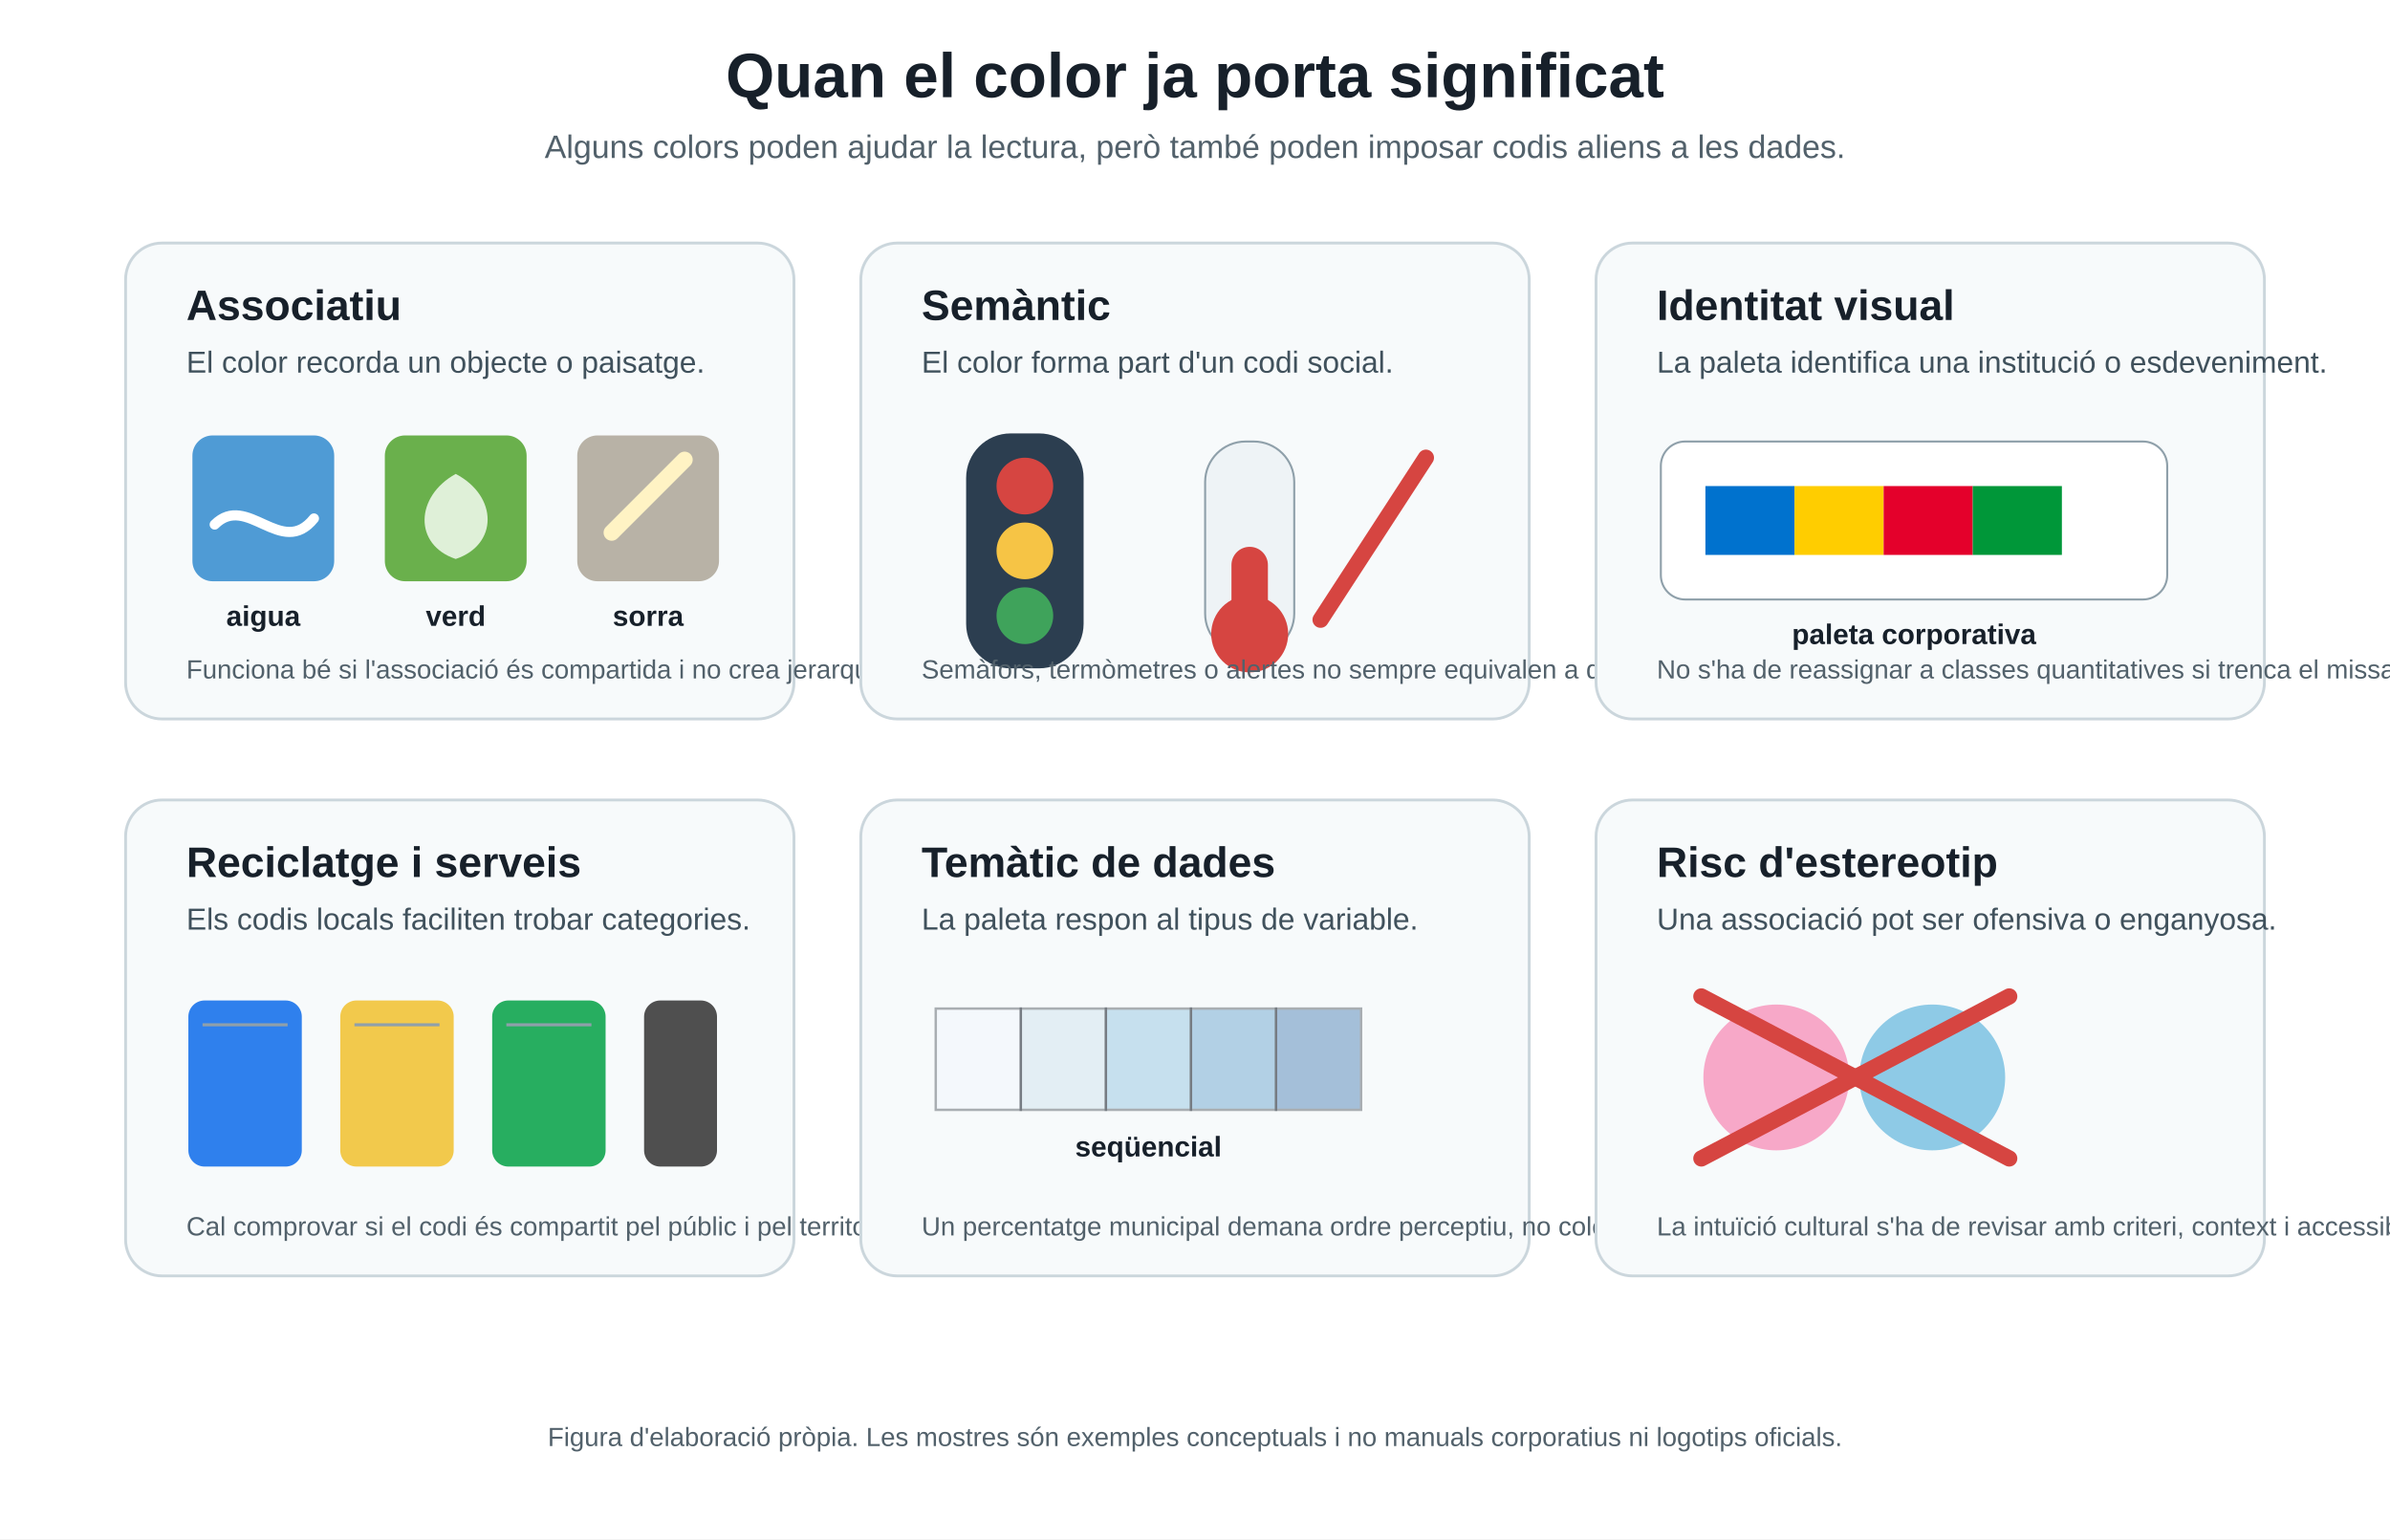
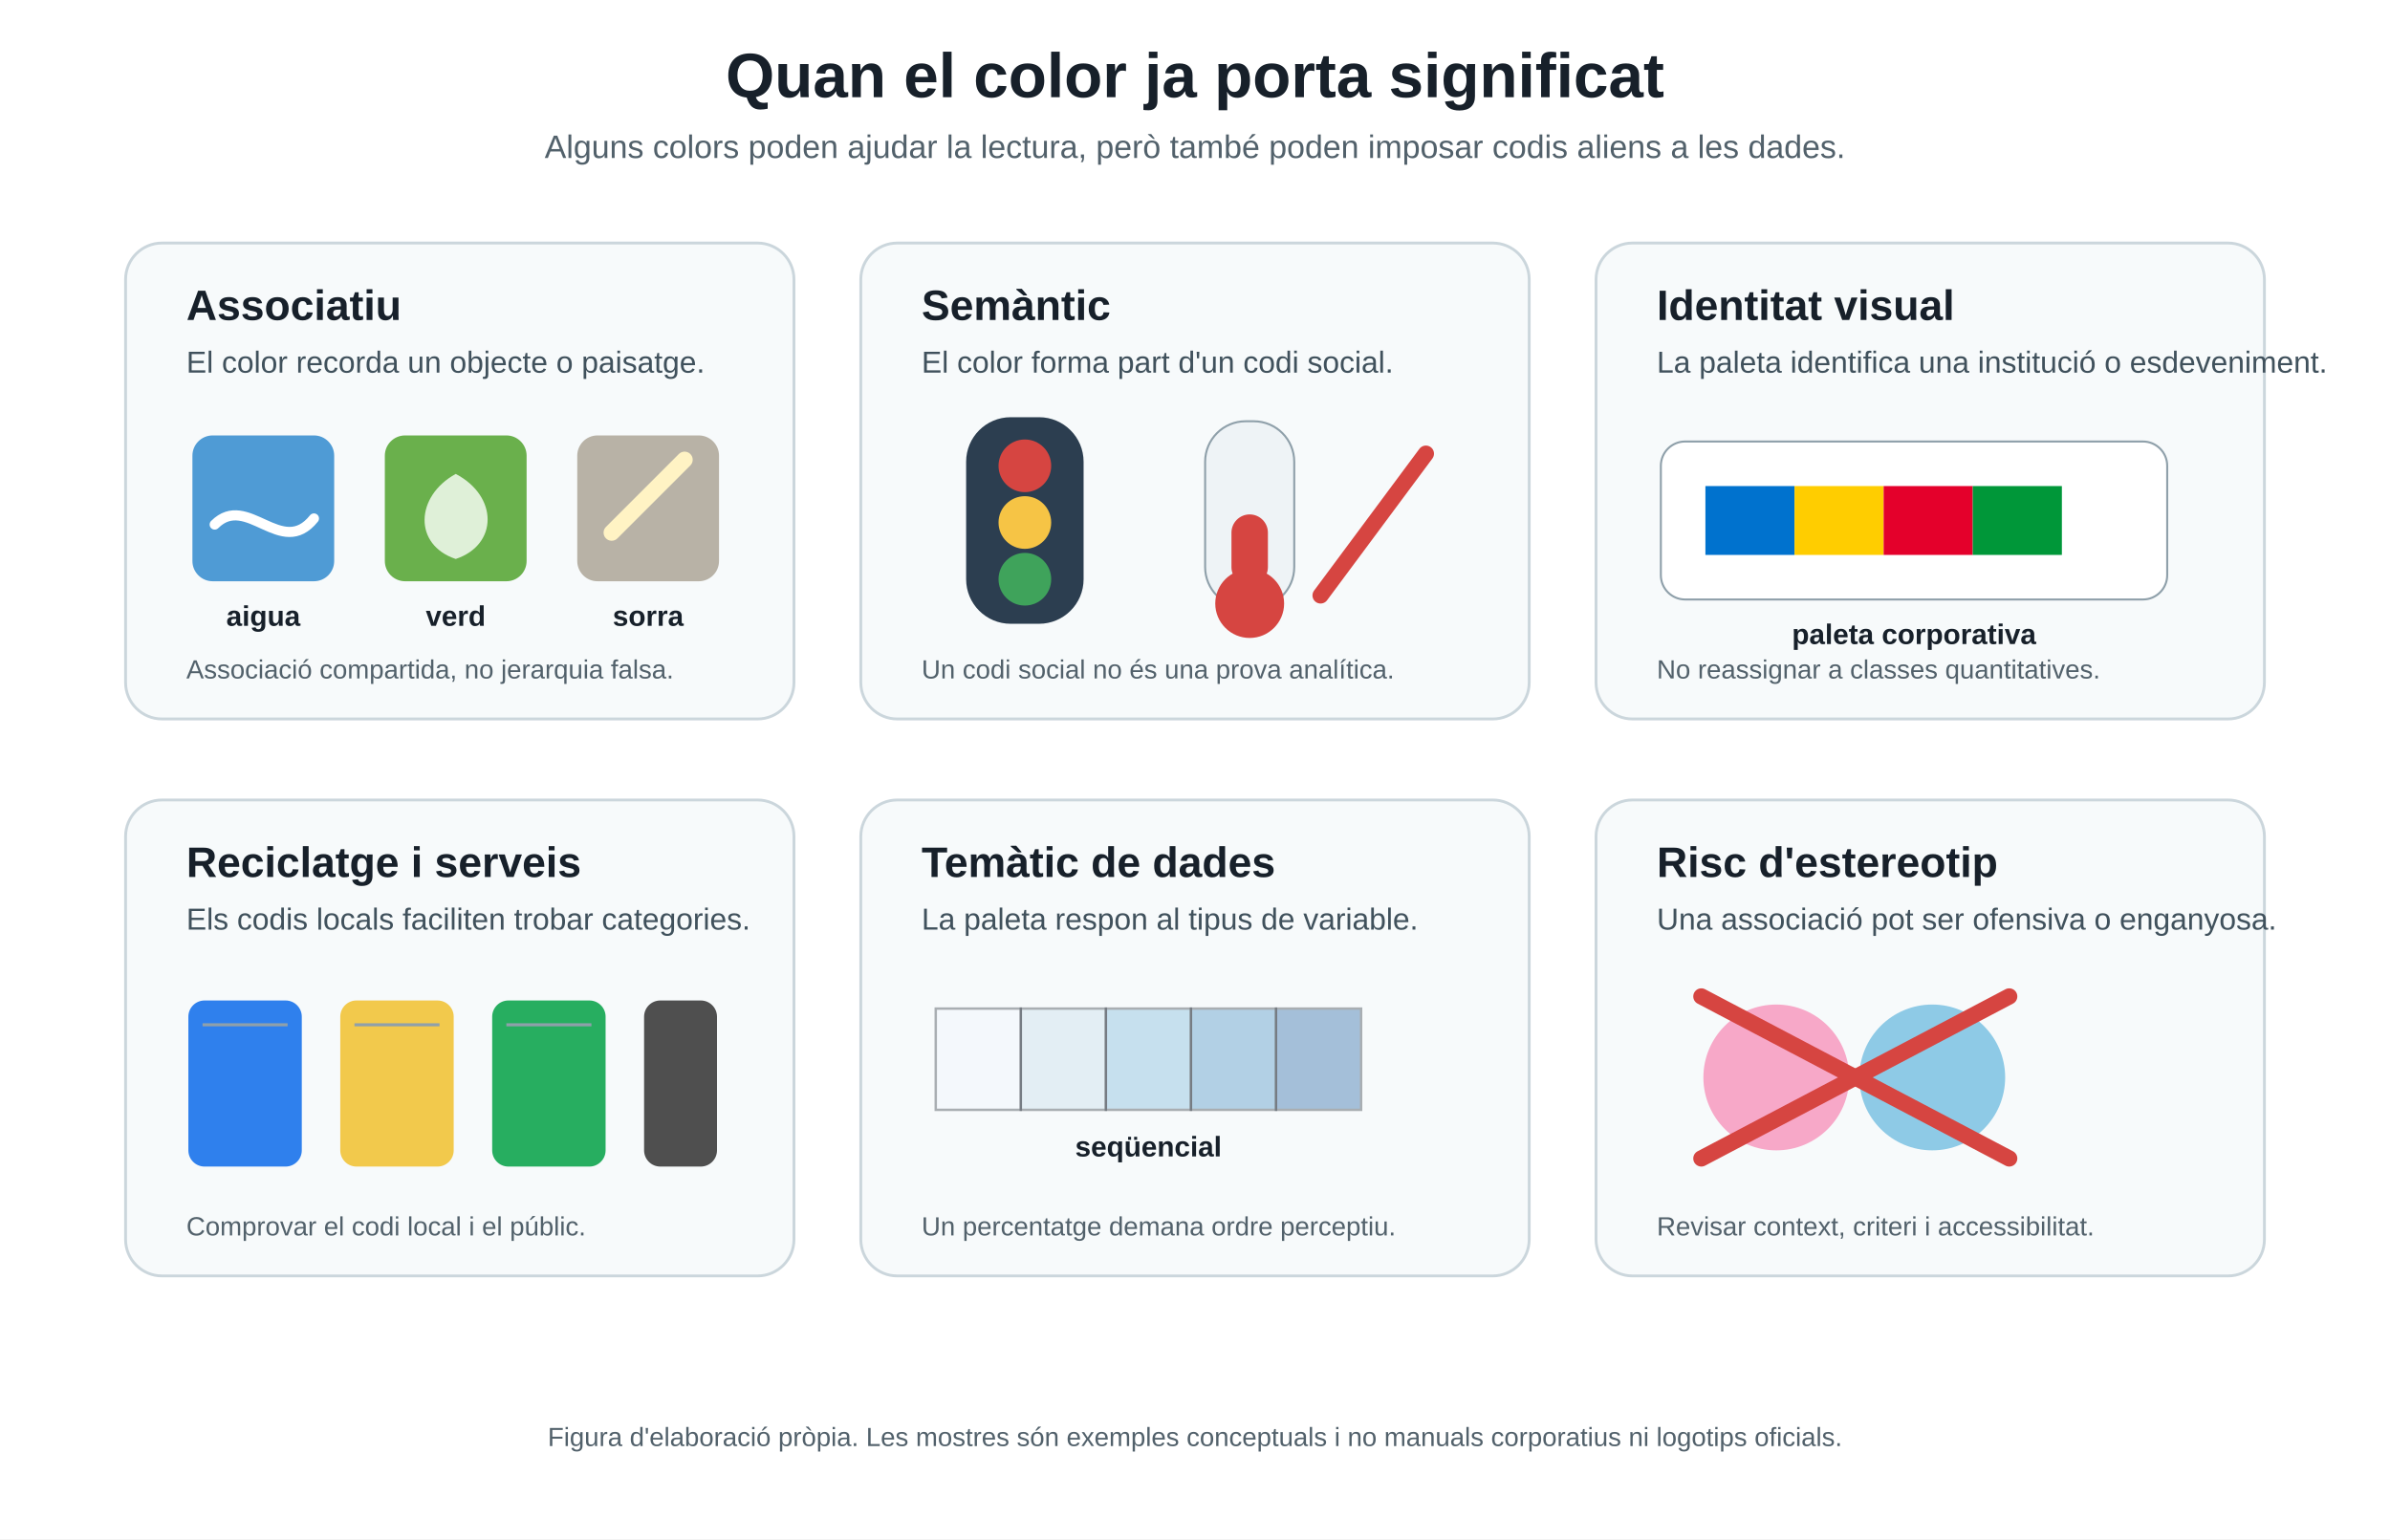
<svg xmlns="http://www.w3.org/2000/svg" width="1180" height="760" viewBox="0 0 1180 760" role="img" aria-labelledby="title desc">
  <defs>
    <style>
      .bg { fill: #ffffff; }
      .title { font: 700 31px Arial, 'Liberation Sans', sans-serif; fill: #17202a; }
      .subtitle { font: 16px Arial, 'Liberation Sans', sans-serif; fill: #52616b; }
      .card { fill: #f7fafb; stroke: #cbd6dc; stroke-width: 1.4; rx: 18; }
      .h { font: 700 21px Arial, 'Liberation Sans', sans-serif; fill: #17202a; }
      .p { font: 15px Arial, 'Liberation Sans', sans-serif; fill: #40515c; }
      .tiny { font: 13px Arial, 'Liberation Sans', sans-serif; fill: #52616b; }
      .label { font: 700 14px Arial, 'Liberation Sans', sans-serif; fill: #17202a; }
      .white { font: 700 13px Arial, 'Liberation Sans', sans-serif; fill: #ffffff; }
      .stroke { stroke: #17202a; stroke-width: 1.2; opacity: .35; }
      .line { stroke: #8fa0aa; stroke-width: 1.5; }
    </style>
  </defs>
  <rect class="bg" width="1180" height="760" />
  <text x="590" y="48" text-anchor="middle" class="title">Quan el color ja porta significat</text>
  <text x="590" y="78" text-anchor="middle" class="subtitle">Alguns colors poden ajudar la lectura, però també poden imposar codis aliens a les dades.</text>
  <rect x="62" y="120" width="330" height="235" class="card" />
  <text x="92" y="158" class="h">Associatiu</text>
  <text x="92" y="184" class="p">El color recorda un objecte o paisatge.</text>
  <rect x="95" y="215" width="70" height="72" fill="#4f9bd5" rx="10" />
  <path d="M106 259 C122 243, 139 276, 155 256" fill="none" stroke="#ffffff" stroke-width="5" stroke-linecap="round" />
  <text x="130" y="309" text-anchor="middle" class="label">aigua</text>
  <rect x="190" y="215" width="70" height="72" fill="#6ab04c" rx="10" />
  <path d="M225 234 C205 245, 204 269, 225 276 C246 269, 246 245, 225 234 Z" fill="#dff0d8" />
  <text x="225" y="309" text-anchor="middle" class="label">verd</text>
  <rect x="285" y="215" width="70" height="72" fill="#b8b2a6" rx="10" />
  <path d="M302 263 L338 227" stroke="#fff3c4" stroke-width="8" stroke-linecap="round" />
  <text x="320" y="309" text-anchor="middle" class="label">sorra</text>
-   <text x="92" y="335" class="tiny">Funciona bé si l'associació és compartida i no crea jerarquies falses.</text>
+   <text x="92" y="335" class="tiny">Associació compartida, no jerarquia falsa.</text>
  <rect x="425" y="120" width="330" height="235" class="card" />
  <text x="455" y="158" class="h">Semàntic</text>
  <text x="455" y="184" class="p">El color forma part d'un codi social.</text>
-   <rect x="477" y="214" width="58" height="116" fill="#2c3e50" rx="22" />
-   <circle cx="506" cy="240" r="14" fill="#d64541" />
-   <circle cx="506" cy="272" r="14" fill="#f6c445" />
-   <circle cx="506" cy="304" r="14" fill="#3fa35b" />
-   <rect x="595" y="218" width="44" height="105" fill="#eef3f6" stroke="#8fa0aa" rx="20" />
-   <rect x="608" y="270" width="18" height="42" fill="#d64541" rx="9" />
-   <circle cx="617" cy="313" r="19" fill="#d64541" />
-   <line x1="652" y1="306" x2="704" y2="226" stroke="#d64541" stroke-width="8" stroke-linecap="round" />
-   <text x="455" y="335" class="tiny">Semàfors, termòmetres o alertes no sempre equivalen a qualitat analítica.</text>
+   <rect x="477" y="206" width="58" height="102" fill="#2c3e50" rx="22" />
+   <circle cx="506" cy="230" r="13" fill="#d64541" />
+   <circle cx="506" cy="258" r="13" fill="#f6c445" />
+   <circle cx="506" cy="286" r="13" fill="#3fa35b" />
+   <rect x="595" y="208" width="44" height="92" fill="#eef3f6" stroke="#8fa0aa" rx="20" />
+   <rect x="608" y="254" width="18" height="35" fill="#d64541" rx="9" />
+   <circle cx="617" cy="298" r="17" fill="#d64541" />
+   <line x1="652" y1="294" x2="704" y2="224" stroke="#d64541" stroke-width="8" stroke-linecap="round" />
+   <text x="455" y="335" class="tiny">Un codi social no és una prova analítica.</text>
  <rect x="788" y="120" width="330" height="235" class="card" />
  <text x="818" y="158" class="h">Identitat visual</text>
  <text x="818" y="184" class="p">La paleta identifica una institució o esdeveniment.</text>
  <rect x="820" y="218" width="250" height="78" fill="#ffffff" stroke="#8fa0aa" rx="12" />
  <rect x="842" y="240" width="44" height="34" fill="#0072ce" />
  <rect x="886" y="240" width="44" height="34" fill="#ffcd00" />
  <rect x="930" y="240" width="44" height="34" fill="#e4002b" />
  <rect x="974" y="240" width="44" height="34" fill="#009739" />
  <text x="945" y="318" text-anchor="middle" class="label">paleta corporativa</text>
-   <text x="818" y="335" class="tiny">No s'ha de reassignar a classes quantitatives si trenca el missatge.</text>
+   <text x="818" y="335" class="tiny">No reassignar a classes quantitatives.</text>
  <rect x="62" y="395" width="330" height="235" class="card" />
  <text x="92" y="433" class="h">Reciclatge i serveis</text>
  <text x="92" y="459" class="p">Els codis locals faciliten trobar categories.</text>
  <rect x="93" y="494" width="56" height="82" fill="#2f80ed" rx="8" />
  <rect x="168" y="494" width="56" height="82" fill="#f2c94c" rx="8" />
  <rect x="243" y="494" width="56" height="82" fill="#27ae60" rx="8" />
  <rect x="318" y="494" width="36" height="82" fill="#4f4f4f" rx="8" />
  <line x1="100" y1="506" x2="142" y2="506" class="line" />
  <line x1="175" y1="506" x2="217" y2="506" class="line" />
  <line x1="250" y1="506" x2="292" y2="506" class="line" />
-   <text x="92" y="610" class="tiny">Cal comprovar si el codi és compartit pel públic i pel territori estudiat.</text>
+   <text x="92" y="610" class="tiny">Comprovar el codi local i el públic.</text>
  <rect x="425" y="395" width="330" height="235" class="card" />
  <text x="455" y="433" class="h">Temàtic de dades</text>
  <text x="455" y="459" class="p">La paleta respon al tipus de variable.</text>
  <rect x="462" y="498" width="42" height="50" fill="#eff3ff" class="stroke" />
  <rect x="504" y="498" width="42" height="50" fill="#bdd7e7" class="stroke" />
  <rect x="546" y="498" width="42" height="50" fill="#6baed6" class="stroke" />
  <rect x="588" y="498" width="42" height="50" fill="#3182bd" class="stroke" />
  <rect x="630" y="498" width="42" height="50" fill="#08519c" class="stroke" />
  <text x="567" y="571" text-anchor="middle" class="label">seqüencial</text>
-   <text x="455" y="610" class="tiny">Un percentatge municipal demana ordre perceptiu, no colors arbitraris.</text>
+   <text x="455" y="610" class="tiny">Un percentatge demana ordre perceptiu.</text>
  <rect x="788" y="395" width="330" height="235" class="card" />
  <text x="818" y="433" class="h">Risc d'estereotip</text>
  <text x="818" y="459" class="p">Una associació pot ser ofensiva o enganyosa.</text>
  <circle cx="877" cy="532" r="36" fill="#f7a8c8" />
  <circle cx="954" cy="532" r="36" fill="#8ecae6" />
  <line x1="840" y1="492" x2="992" y2="572" stroke="#d64541" stroke-width="8" stroke-linecap="round" />
  <line x1="992" y1="492" x2="840" y2="572" stroke="#d64541" stroke-width="8" stroke-linecap="round" />
-   <text x="818" y="610" class="tiny">La intuïció cultural s'ha de revisar amb criteri, context i accessibilitat.</text>
+   <text x="818" y="610" class="tiny">Revisar context, criteri i accessibilitat.</text>
  <text x="590" y="714" text-anchor="middle" class="tiny">Figura d'elaboració pròpia. Les mostres són exemples conceptuals i no manuals corporatius ni logotips oficials.</text>
</svg>
